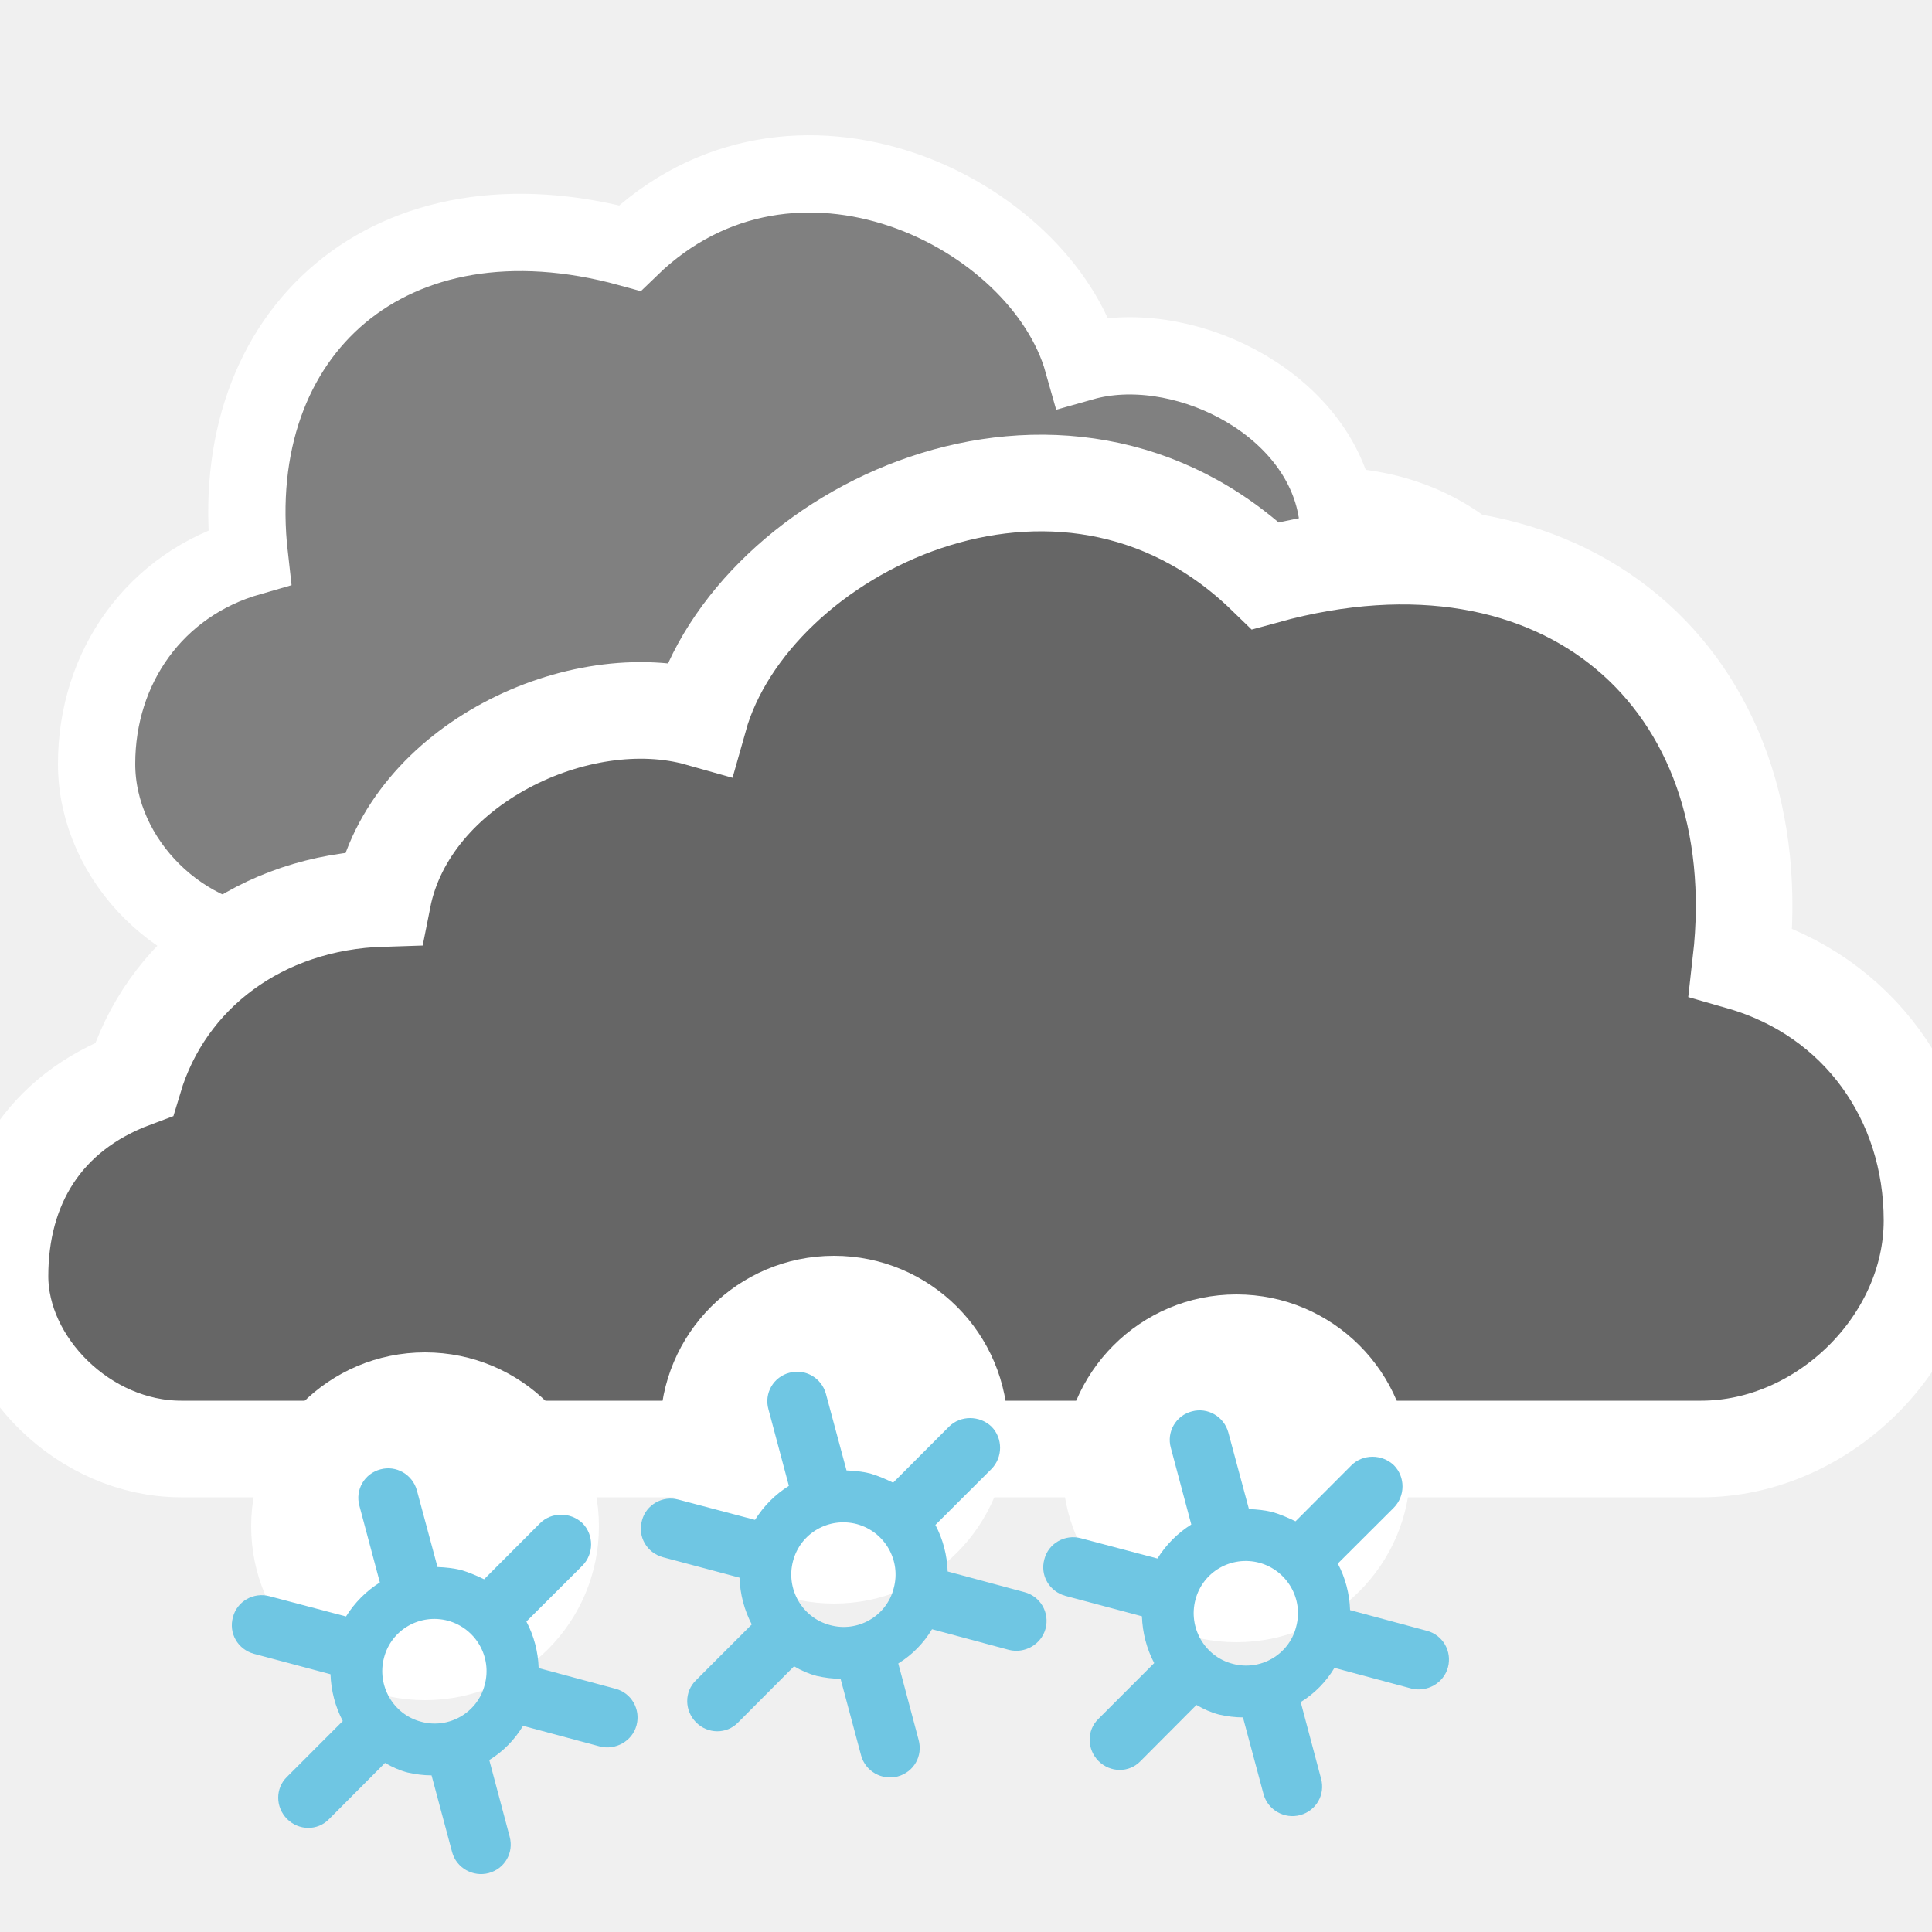
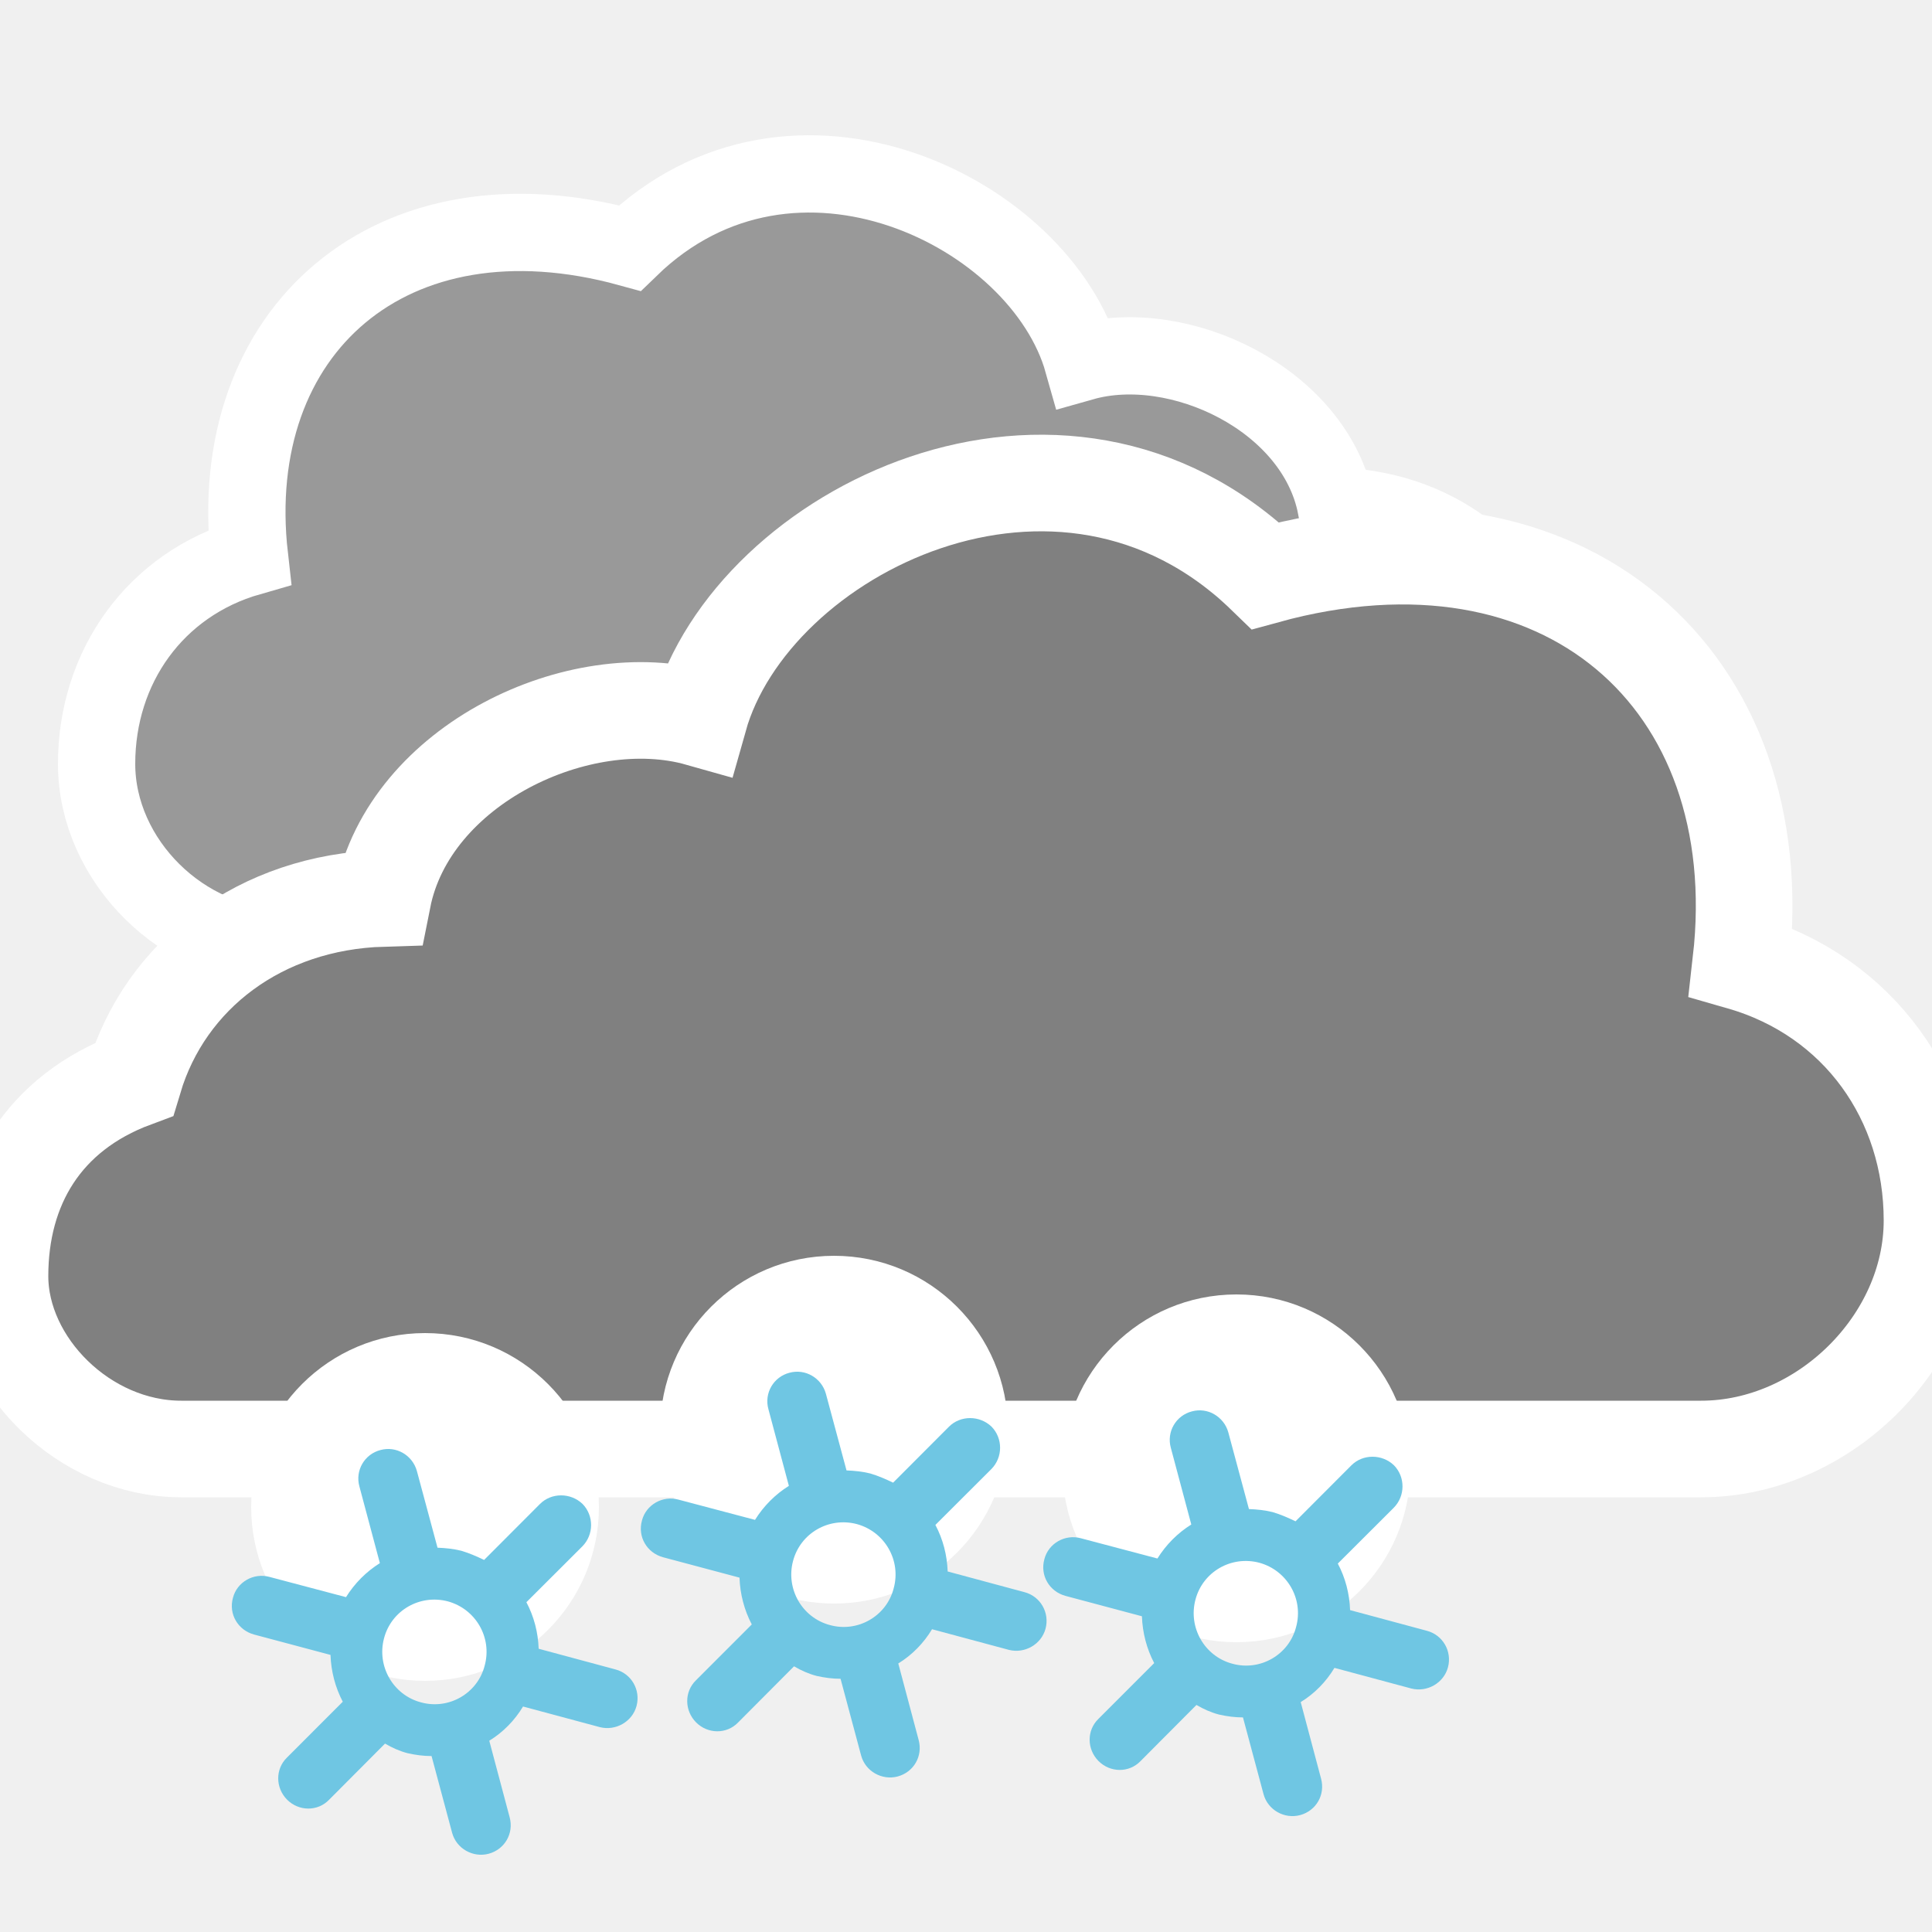
<svg xmlns="http://www.w3.org/2000/svg" version="1.1" x="0px" y="0px" width="100px" height="100px" viewBox="0 0 100 100" enable-background="new 0 0 100 100" xml:space="preserve">
-   <g id="snow_shower_thunder">
- </g>
-   <g id="sleet_shower_thunder">
- </g>
-   <g id="rain_shower_thunder">
- </g>
-   <g id="clouds">
-     <path id="cloud_59_" fill="#808080" stroke="#FFFFFF" stroke-width="4" stroke-miterlimit="10" d="M77.498,49   C81.514,49,85,45.488,85,41.84c0-3.689-1.785-6.75-5.551-8.152c-1.299-4.338-5.25-7.338-10.299-7.488   c-1.1-5.549-8.15-8.861-13.1-7.461c-2.182-7.75-15-14.102-23.451-5.9c-12.35-3.4-21.018,4.296-19.686,15.994   C8.032,30.233,5,34.521,5,39.537C5,44.573,9.516,49,14.558,49H77.498z" />
-     <path id="cloud_58_" fill="#666666" stroke="#FFFFFF" stroke-width="5" stroke-miterlimit="10" d="M9.377,75   C4.357,75,0,70.609,0,66.051c0-4.613,2.231-8.439,6.938-10.191c1.625-5.422,6.562-9.172,12.875-9.359   C21.188,39.562,30,35.422,36.188,37.172c2.727-9.688,18.748-17.625,29.312-7.375c15.438-4.25,26.272,5.37,24.607,19.992   C96.21,51.542,100,56.901,100,63.172C100,69.466,94.355,75,88.054,75H9.377z" />
+   <g id="overcast">
+     <path id="cloud_59_" fill="#999999" stroke="#FFFFFF" stroke-width="4" stroke-miterlimit="10" d="M77.498,49   C81.514,49,85,45.488,85,41.84c0-3.689-1.785-6.75-5.551-8.152c-1.299-4.338-5.25-7.338-10.299-7.488   c-1.1-5.549-8.15-8.861-13.1-7.461c-2.182-7.75-15-14.102-23.451-5.9c-12.35-3.4-21.018,4.296-19.686,15.994   C8.032,30.233,5,34.521,5,39.537C5,44.573,9.516,49,14.558,49H77.498z" />
+     <path id="cloud_58_" fill="#808080" stroke="#FFFFFF" stroke-width="5" stroke-miterlimit="10" d="M9.377,75   C4.357,75,0,70.609,0,66.051c0-4.613,2.231-8.439,6.938-10.191c1.625-5.422,6.562-9.172,12.875-9.359   C21.188,39.562,30,35.422,36.188,37.172c2.727-9.688,18.748-17.625,29.312-7.375c15.438-4.25,26.272,5.37,24.607,19.992   C96.21,51.542,100,56.901,100,63.172C100,69.466,94.355,75,88.054,75H9.377z" />
    <g>
-       <circle fill="#FFFFFF" cx="22" cy="79" r="9" />
-       <path fill="#6FC6E3" d="M27.95,78.844l-2.893,2.899c-0.38-0.183-0.76-0.351-1.185-0.477c-0.409-0.1-0.815-0.142-1.226-0.157    l-1.068-3.97c-0.226-0.817-1.069-1.311-1.887-1.085c-0.817,0.21-1.323,1.053-1.086,1.893l1.057,3.96    c-0.71,0.445-1.307,1.048-1.753,1.761l-3.962-1.048c-0.822-0.226-1.678,0.268-1.887,1.074c-0.242,0.848,0.259,1.684,1.09,1.909    l3.957,1.055c0.028,0.845,0.246,1.683,0.635,2.423l-2.894,2.896c-0.605,0.591-0.593,1.567,0.014,2.176    c0.604,0.603,1.577,0.62,2.174,0l2.893-2.905c0.367,0.216,0.756,0.39,1.17,0.498c0.431,0.096,0.83,0.147,1.238,0.147l1.064,3.97    c0.219,0.818,1.078,1.305,1.896,1.086c0.831-0.226,1.308-1.057,1.082-1.888L25.325,91.1c0.718-0.44,1.316-1.053,1.747-1.771    l3.982,1.069c0.817,0.205,1.676-0.283,1.894-1.1c0.219-0.83-0.267-1.675-1.097-1.89l-3.97-1.069    c-0.029-0.845-0.24-1.663-0.635-2.409l2.894-2.888c0.604-0.608,0.604-1.595,0.013-2.198C29.535,78.252,28.543,78.252,27.95,78.844    z M25.086,87.215c-0.367,1.436-1.859,2.296-3.296,1.899c-1.443-0.38-2.294-1.873-1.914-3.312c0.38-1.452,1.858-2.297,3.307-1.915    C24.622,84.282,25.487,85.761,25.086,87.215z" />
+       <circle fill="#FFFFFF" cx="22" cy="78" r="9" />
+       <path fill="#6FC6E3" d="M27.95,77.844l-2.893,2.899c-0.38-0.183-0.76-0.351-1.185-0.477c-0.409-0.1-0.815-0.142-1.226-0.157    l-1.068-3.97c-0.226-0.817-1.069-1.311-1.887-1.085c-0.817,0.21-1.323,1.053-1.086,1.893l1.057,3.96    c-0.71,0.445-1.307,1.048-1.753,1.761l-3.962-1.048c-0.822-0.226-1.678,0.268-1.887,1.074c-0.242,0.848,0.259,1.684,1.09,1.909    l3.957,1.055c0.028,0.845,0.246,1.683,0.635,2.423l-2.894,2.896c-0.605,0.591-0.593,1.567,0.014,2.176    c0.604,0.603,1.577,0.62,2.174,0l2.893-2.905c0.367,0.216,0.756,0.39,1.17,0.498c0.431,0.096,0.83,0.147,1.238,0.147l1.064,3.97    c0.219,0.818,1.078,1.305,1.896,1.086c0.831-0.226,1.308-1.057,1.082-1.888L25.325,90.1c0.718-0.44,1.316-1.053,1.747-1.771    l3.982,1.069c0.817,0.205,1.676-0.283,1.894-1.1c0.219-0.83-0.267-1.675-1.097-1.89l-3.97-1.069    c-0.029-0.845-0.24-1.663-0.635-2.409l2.894-2.888c0.604-0.608,0.604-1.595,0.013-2.198C29.535,77.252,28.543,77.252,27.95,77.844    z M25.086,86.215c-0.367,1.436-1.859,2.296-3.296,1.899c-1.443-0.38-2.294-1.873-1.914-3.312c0.38-1.452,1.858-2.297,3.307-1.915    C24.622,83.282,25.487,84.761,25.086,86.215z" />
    </g>
    <g>
      <circle fill="#FFFFFF" cx="43.17" cy="74" r="9" />
      <path fill="#6FC6E3" d="M49.12,73.844l-2.893,2.899c-0.38-0.183-0.76-0.351-1.185-0.477c-0.409-0.1-0.815-0.142-1.226-0.157    l-1.068-3.97c-0.226-0.817-1.069-1.311-1.887-1.085c-0.817,0.21-1.323,1.053-1.086,1.893l1.057,3.96    c-0.71,0.445-1.307,1.048-1.753,1.761l-3.962-1.048c-0.822-0.226-1.678,0.268-1.887,1.074c-0.242,0.848,0.259,1.684,1.09,1.909    l3.957,1.055c0.028,0.845,0.246,1.683,0.635,2.423l-2.894,2.896c-0.605,0.591-0.593,1.567,0.014,2.176    c0.604,0.603,1.577,0.62,2.174,0l2.893-2.905c0.367,0.216,0.756,0.39,1.17,0.498c0.431,0.096,0.83,0.147,1.238,0.147l1.064,3.97    c0.219,0.818,1.078,1.305,1.896,1.086c0.831-0.226,1.308-1.057,1.082-1.888L46.495,86.1c0.718-0.44,1.316-1.053,1.747-1.771    l3.982,1.069c0.817,0.205,1.676-0.283,1.894-1.1c0.219-0.83-0.267-1.675-1.097-1.89l-3.97-1.069    c-0.029-0.845-0.24-1.663-0.635-2.409l2.894-2.888c0.604-0.608,0.604-1.595,0.013-2.198C50.705,73.252,49.713,73.252,49.12,73.844    z M46.256,82.215c-0.367,1.436-1.859,2.296-3.296,1.899c-1.443-0.38-2.294-1.873-1.914-3.312c0.38-1.452,1.858-2.297,3.307-1.915    C45.792,79.282,46.657,80.761,46.256,82.215z" />
    </g>
    <g>
      <circle fill="#FFFFFF" cx="63.999" cy="76" r="9" />
      <path fill="#6FC6E3" d="M69.949,75.844l-2.893,2.899c-0.38-0.183-0.76-0.351-1.185-0.477c-0.409-0.1-0.815-0.142-1.226-0.157    l-1.068-3.97c-0.226-0.817-1.069-1.311-1.887-1.085c-0.817,0.21-1.323,1.053-1.086,1.893l1.057,3.96    c-0.71,0.445-1.307,1.048-1.753,1.761l-3.962-1.048c-0.822-0.226-1.678,0.268-1.887,1.074c-0.242,0.848,0.259,1.684,1.09,1.909    l3.957,1.055c0.028,0.845,0.246,1.683,0.635,2.423l-2.894,2.896c-0.605,0.591-0.593,1.567,0.014,2.176    c0.604,0.603,1.577,0.62,2.174,0l2.893-2.905c0.367,0.216,0.756,0.39,1.17,0.498c0.431,0.096,0.83,0.147,1.238,0.147l1.064,3.97    c0.219,0.818,1.078,1.305,1.896,1.086c0.831-0.226,1.308-1.057,1.082-1.888L67.324,88.1c0.718-0.44,1.316-1.053,1.747-1.771    l3.982,1.069c0.817,0.205,1.676-0.283,1.894-1.1c0.219-0.83-0.267-1.675-1.097-1.89l-3.97-1.069    c-0.029-0.845-0.24-1.663-0.635-2.409l2.894-2.888c0.604-0.608,0.604-1.595,0.013-2.198    C71.534,75.252,70.542,75.252,69.949,75.844z M67.085,84.215c-0.367,1.436-1.859,2.296-3.296,1.899    c-1.443-0.38-2.294-1.873-1.914-3.312c0.38-1.452,1.858-2.297,3.307-1.915C66.621,81.282,67.486,82.761,67.085,84.215z" />
    </g>
  </g>
-   <g id="snow_shower">
+   <g id="night">
</g>
-   <g id="sleet_shower">
+   <g id="winter_day">
</g>
-   <g id="rain_shower">
- </g>
-   <g id="partly_cloudy">
- </g>
-   <g id="fair">
- </g>
-   <g id="clear">
+   <g id="day_15_">
</g>
</svg>
